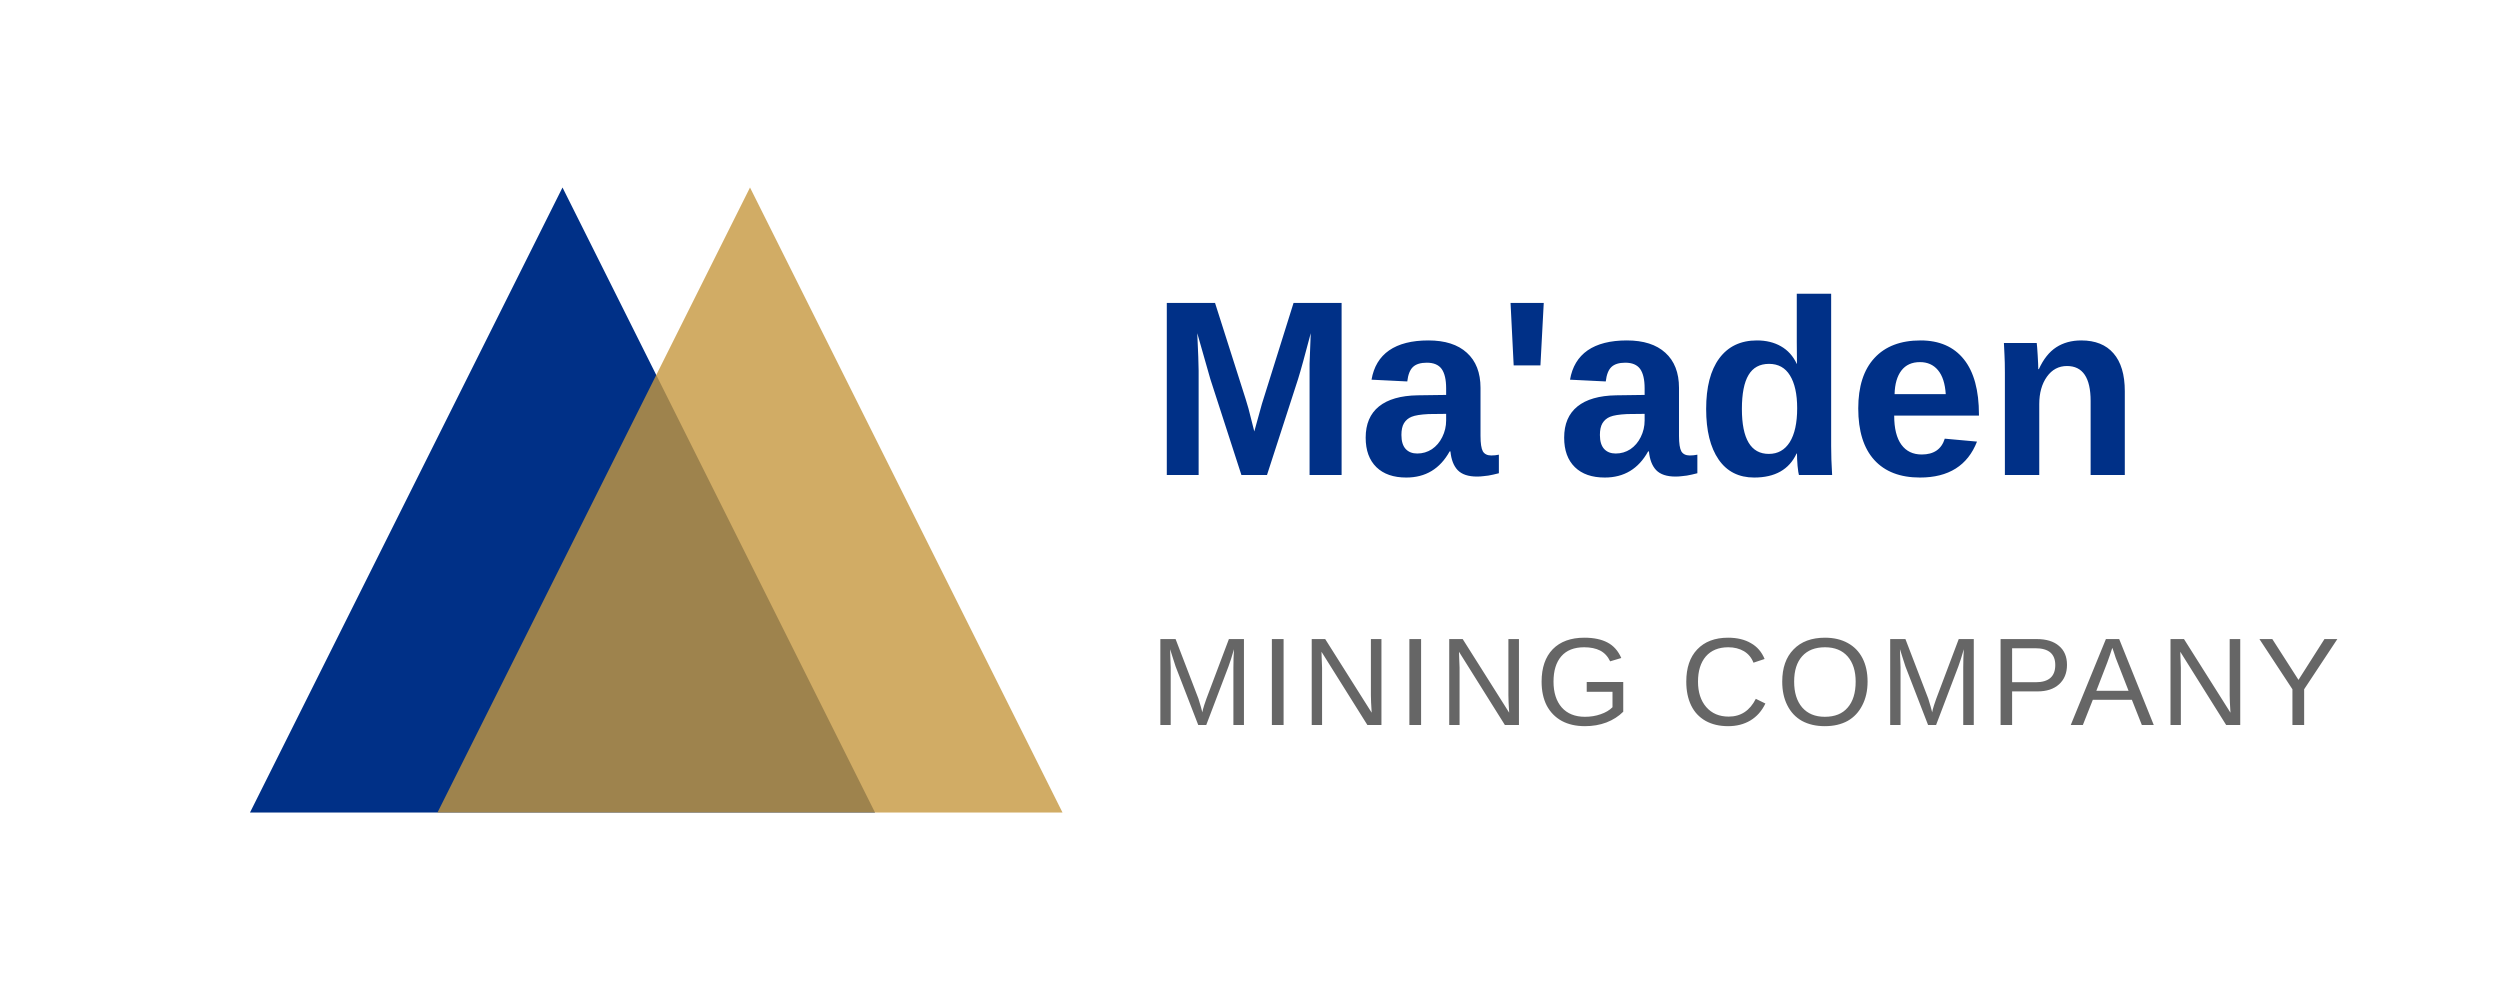
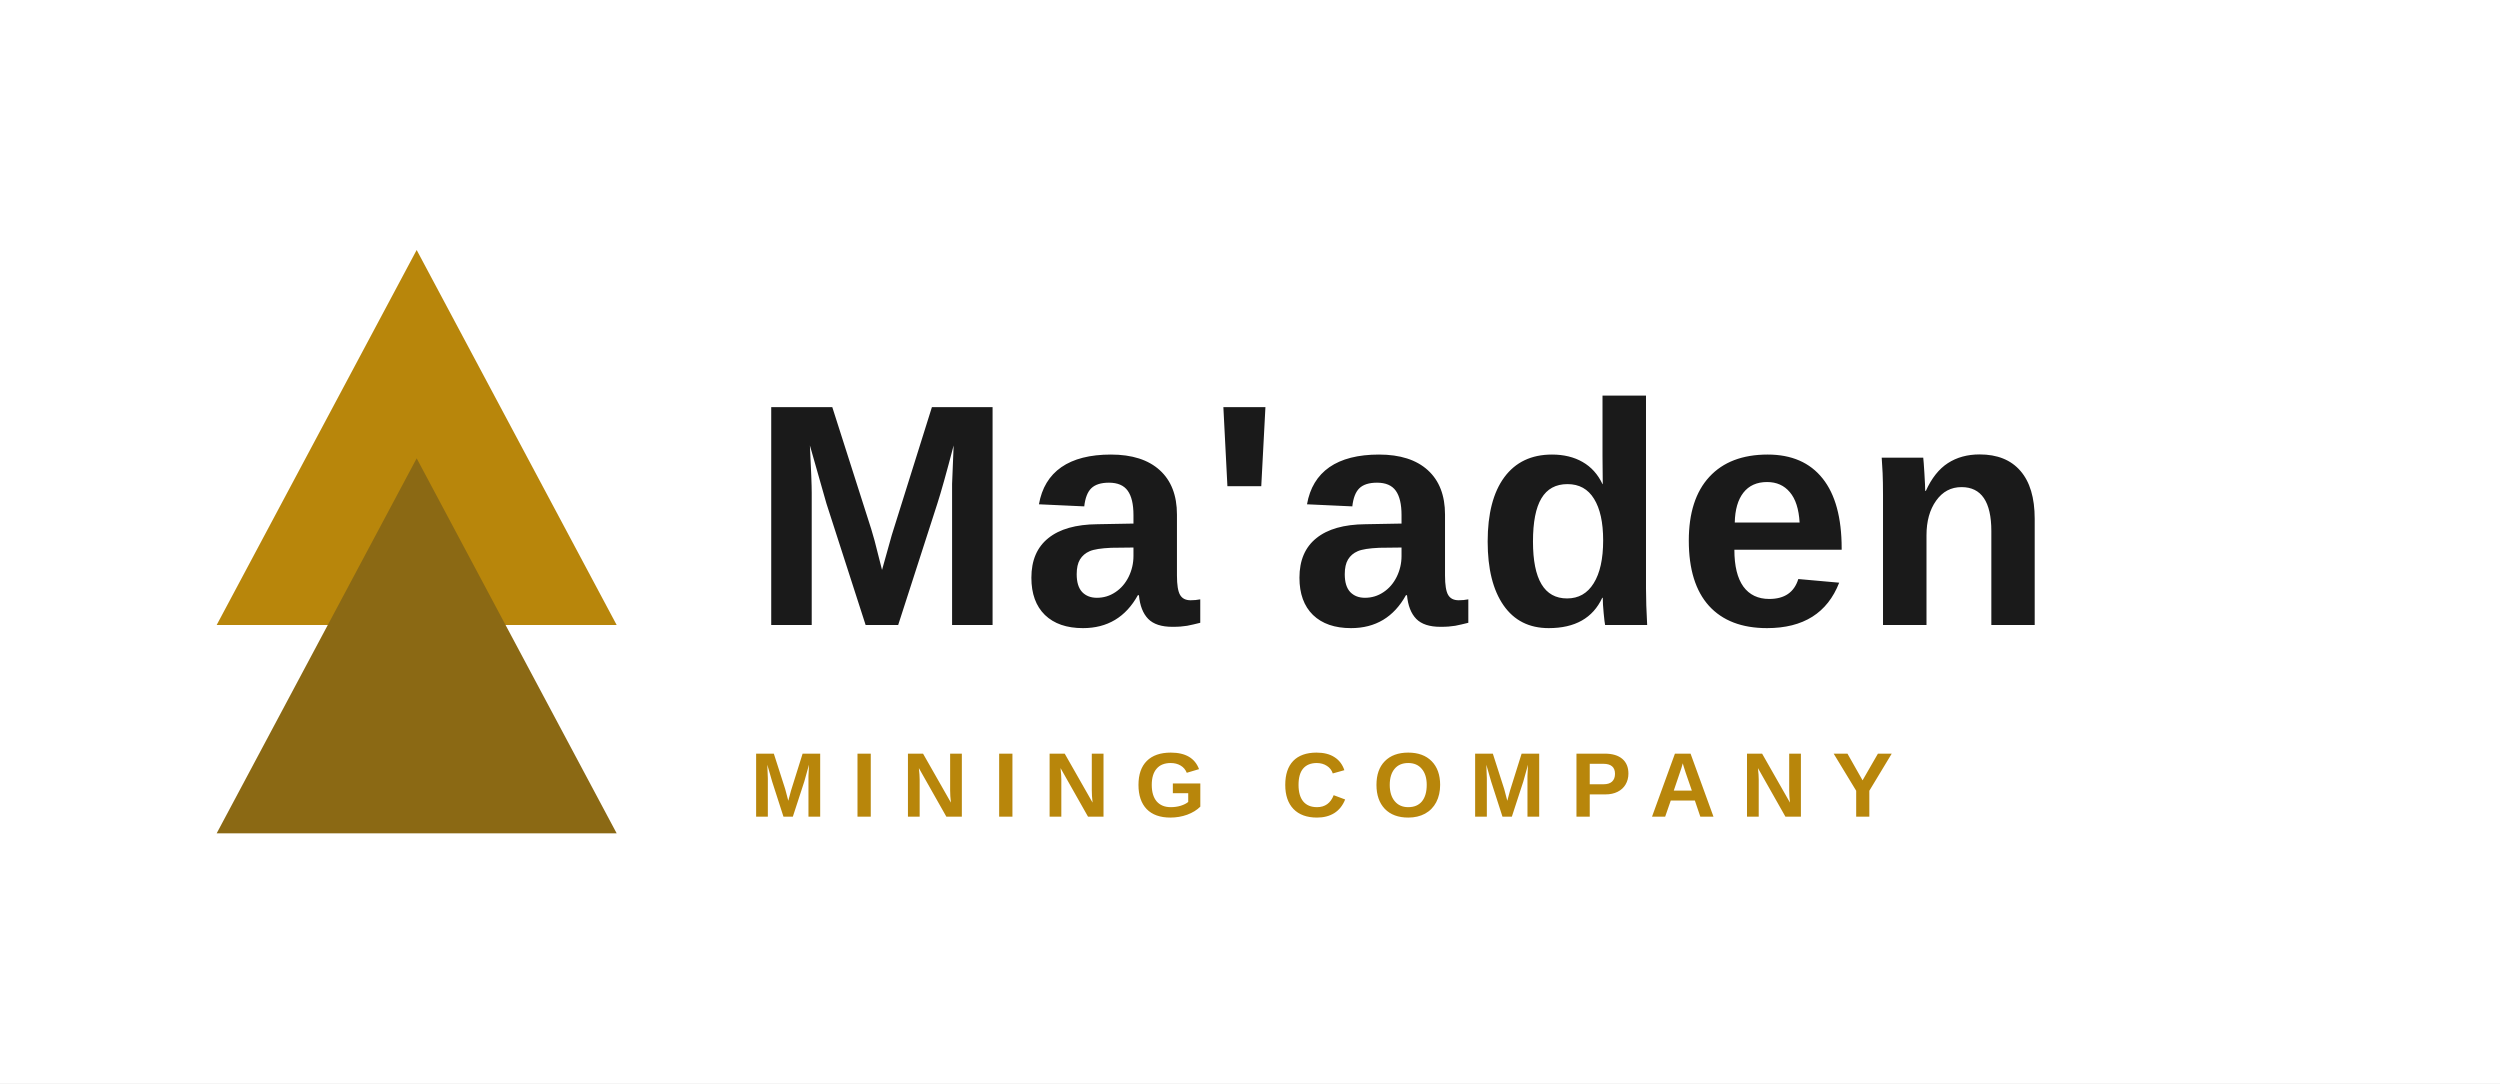
- <svg xmlns="http://www.w3.org/2000/svg" viewBox="0 0 200 80">
-   <rect width="200" height="80" fill="white" />
-   <polygon points="20,65 45,15 70,65" fill="#003087" />
-   <polygon points="35,65 60,15 85,65" fill="#C6973F" opacity="0.8" />
-   <text x="92" y="38" font-family="Arial Black,Arial,sans-serif" font-size="20" font-weight="900" fill="#003087">Ma'aden</text>
-   <text x="92" y="58" font-family="Arial,sans-serif" font-size="10" fill="#666" letter-spacing="0.5">MINING COMPANY</text>
+ <svg xmlns="http://www.w3.org/2000/svg" viewBox="0 0 300 130" fill="none">
+   <rect width="300" height="130" fill="white" />
+   <polygon points="50,30 74,75 26,75" fill="#B8860B" />
+   <polygon points="50,55 74,100 26,100" fill="#8B6914" />
+   <text x="90" y="75" font-family="Arial,sans-serif" font-size="38" font-weight="900" fill="#1A1A1A" letter-spacing="1">Ma'aden</text>
+   <text x="90" y="98" font-family="Arial,sans-serif" font-size="11" font-weight="600" fill="#B8860B" letter-spacing="3">MINING COMPANY</text>
</svg>
